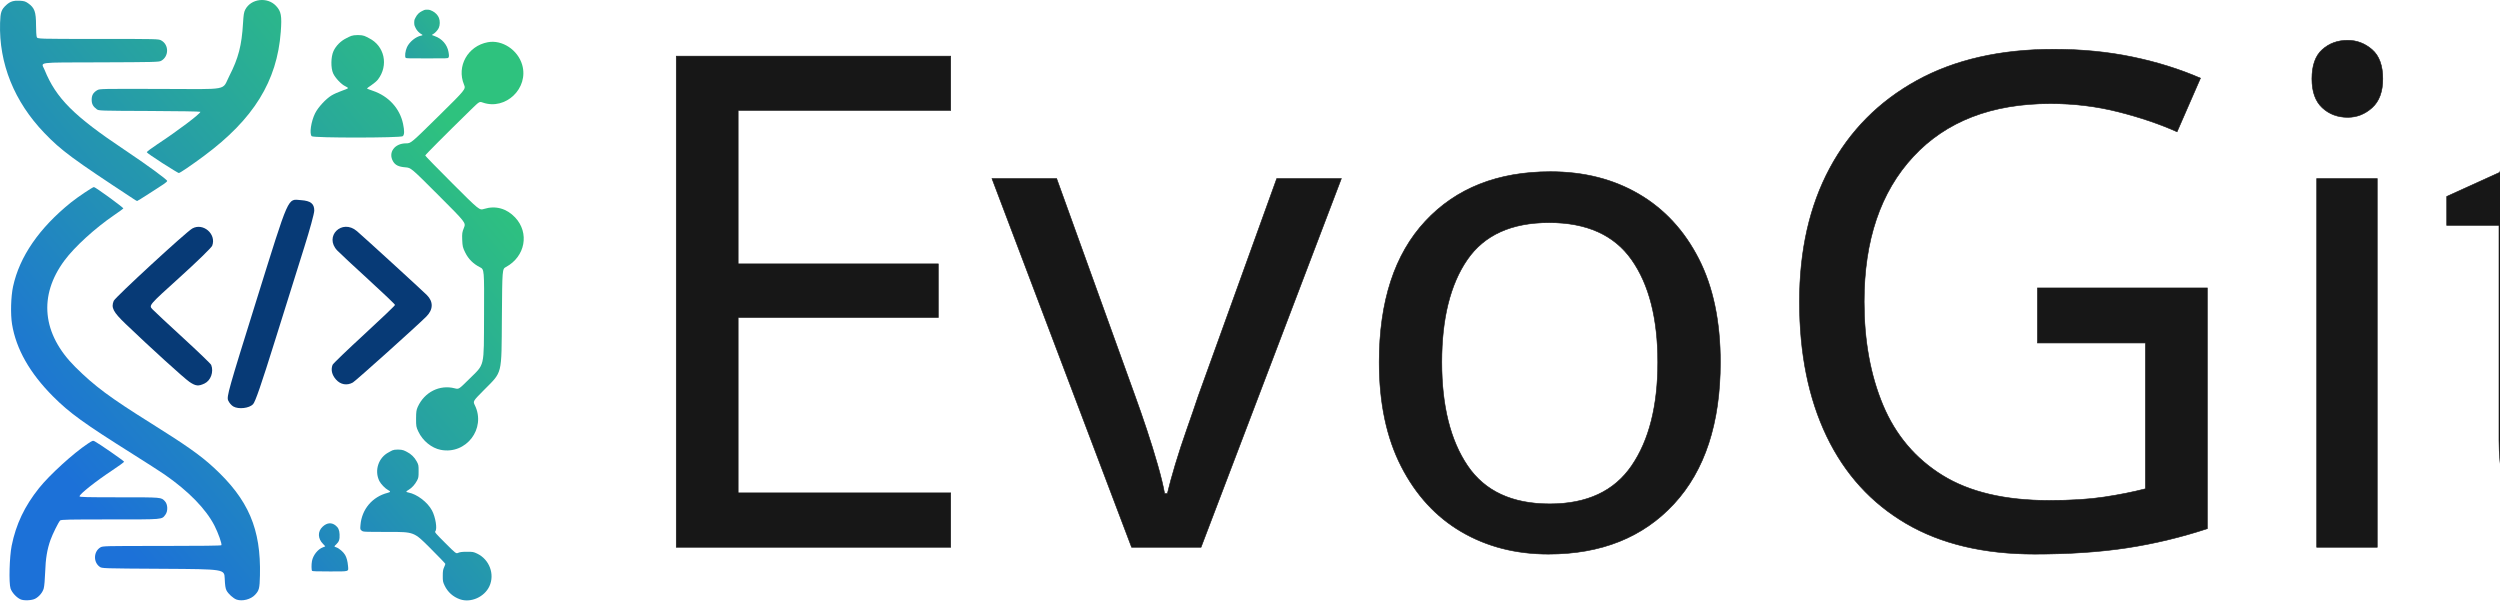
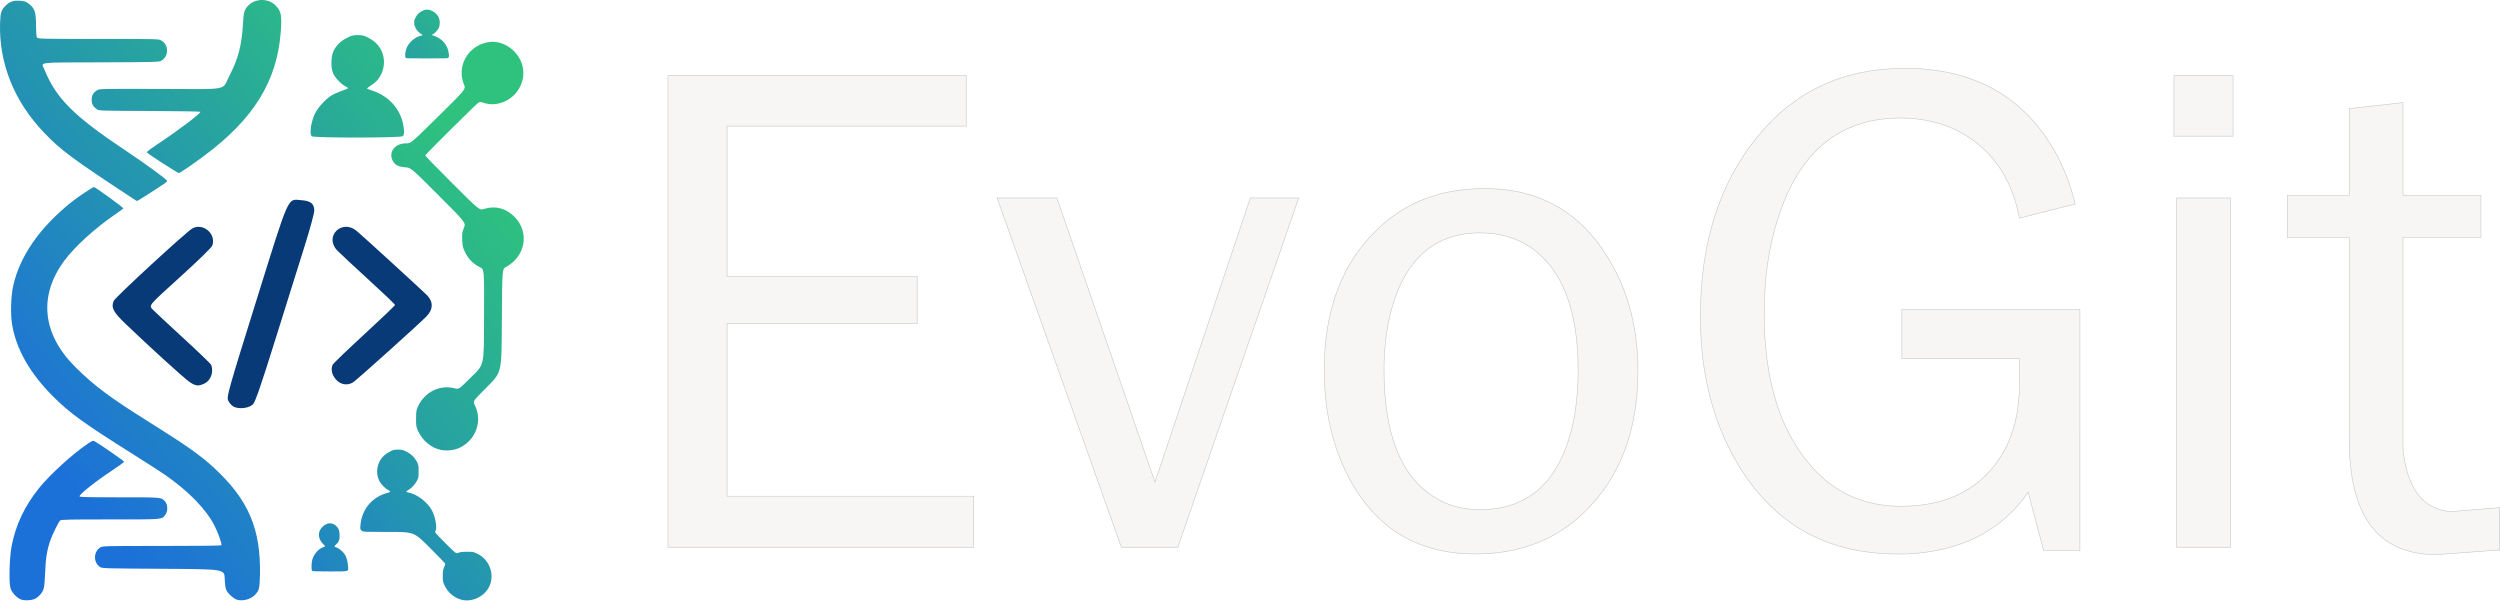
<svg xmlns="http://www.w3.org/2000/svg" xmlns:xlink="http://www.w3.org/1999/xlink" width="897.552mm" height="215.558mm" viewBox="0 0 897.552 215.558" version="1.1" id="svg1" xml:space="preserve">
  <defs id="defs1">
    <linearGradient id="linearGradient140">
      <stop style="stop-color:#2ec27e;stop-opacity:1;" offset="0" id="stop140" />
      <stop style="stop-color:#1c71d8;stop-opacity:1;" offset="1" id="stop141" />
    </linearGradient>
    <linearGradient xlink:href="#linearGradient140" id="linearGradient141" x1="179.967" y1="83.731" x2="31.692" y2="208.149" gradientUnits="userSpaceOnUse" />
    <linearGradient xlink:href="#linearGradient140" id="linearGradient152" gradientUnits="userSpaceOnUse" x1="179.967" y1="83.731" x2="31.692" y2="208.149" gradientTransform="matrix(0.7801371,0,0,0.7801371,52.70693,68.32751)" />
    <linearGradient xlink:href="#linearGradient140" id="linearGradient153" gradientUnits="userSpaceOnUse" x1="179.967" y1="83.731" x2="31.692" y2="208.149" gradientTransform="translate(-5.523301,3.357578)" />
    <linearGradient xlink:href="#linearGradient140" id="linearGradient154" gradientUnits="userSpaceOnUse" x1="179.967" y1="83.731" x2="31.692" y2="208.149" gradientTransform="translate(0.6592281,-26.55948)" />
    <linearGradient xlink:href="#linearGradient140" id="linearGradient155" gradientUnits="userSpaceOnUse" x1="179.967" y1="83.731" x2="31.692" y2="208.149" gradientTransform="matrix(0.4573089,0,0,0.4573089,88.19933,-15.52312)" />
    <linearGradient xlink:href="#linearGradient140" id="linearGradient160" gradientUnits="userSpaceOnUse" x1="179.967" y1="83.731" x2="31.692" y2="208.149" gradientTransform="matrix(0.6470191,0,0,0.6470191,95.19213,143.1722)" />
    <linearGradient xlink:href="#linearGradient140" id="linearGradient3" gradientUnits="userSpaceOnUse" x1="179.967" y1="83.731" x2="31.692" y2="208.149" />
    <linearGradient xlink:href="#linearGradient140" id="linearGradient4" gradientUnits="userSpaceOnUse" x1="179.967" y1="83.731" x2="31.692" y2="208.149" />
    <linearGradient xlink:href="#linearGradient140" id="linearGradient5" gradientUnits="userSpaceOnUse" x1="179.967" y1="83.731" x2="31.692" y2="208.149" />
  </defs>
  <g id="layer1" transform="translate(-9.049429,-38.17833)">
    <g id="g155" transform="matrix(1.826046,0,0,1.826046,-83.02816,-115.7459)" style="fill:#073a76;fill-opacity:1">
      <path style="fill:#073a76;fill-opacity:1" d="m 116.474,158.903 c -0.798,-0.909 -1.03,-1.916 -0.662,-2.876 0.087,-0.228 2.885,-2.922 6.218,-5.986 3.332,-3.064 6.059,-5.67 6.059,-5.791 0,-0.121 -2.351,-2.367 -5.226,-4.991 -2.874,-2.625 -5.629,-5.192 -6.121,-5.706 -2.669,-2.783 0.925,-6.33 3.863,-3.813 1.479,1.267 12.746,11.568 13.758,12.579 1.297,1.295 1.25,2.855 -0.129,4.225 -1.975,1.962 -13.873,12.641 -14.434,12.955 -1.161,0.65 -2.432,0.422 -3.325,-0.595 z" id="path148" />
      <path style="fill:#073a76;fill-opacity:1" d="m 87.669,159.375 c -1.037,-0.701 -7.794,-6.84 -12.548,-11.399 -2.451,-2.35 -2.888,-3.198 -2.337,-4.53 0.293,-0.708 14.219,-13.535 15.442,-14.224 2.131,-1.201 4.791,1.095 3.921,3.383 -0.141,0.371 -3.007,3.161 -6.369,6.199 -6.112,5.524 -6.112,5.524 -5.383,6.294 0.401,0.423 3.131,2.971 6.067,5.662 2.936,2.691 5.407,5.07 5.49,5.287 0.524,1.365 -0.089,3.064 -1.314,3.646 -1.208,0.573 -1.736,0.516 -2.97,-0.318 z" id="path147" />
      <path style="fill:#073a76;fill-opacity:1" d="m 96.308,164.219 c -0.38,-0.215 -0.842,-0.755 -1.026,-1.2 -0.312,-0.754 0.063,-2.083 5.511,-19.524 6.637,-21.247 6.104,-20.047 8.812,-19.851 1.904,0.138 2.608,0.694 2.608,2.058 0,0.535 -0.88,3.761 -1.957,7.169 -1.076,3.408 -3.648,11.614 -5.715,18.235 -2.746,8.796 -3.923,12.209 -4.37,12.67 -0.766,0.792 -2.828,1.027 -3.863,0.442 z" id="path145" />
    </g>
    <g id="g161">
      <path style="fill:url(#linearGradient3)" d="m 67.366,96.74 c -3.056,-1.956 -5.582,-3.71 -5.613,-3.898 -0.031,-0.188 1.711,-1.505 3.872,-2.927 7.188,-4.732 15.367,-10.902 15.367,-11.592 0,-0.129 -8.079,-0.263 -18.237,-0.302 -17.95,-0.07 -18.248,-0.08 -18.968,-0.617 -1.351,-1.009 -1.822,-1.893 -1.822,-3.423 0,-1.619 0.565,-2.589 1.994,-3.426 0.856,-0.501 1.488,-0.514 22.66,-0.449 25.332,0.077 22.014,0.701 24.763,-4.659 3.271,-6.378 4.456,-10.953 4.923,-19.005 0.171,-2.945 0.326,-3.902 0.776,-4.781 2.035,-3.974 7.932,-4.705 11.066,-1.372 1.853,1.971 2.138,3.537 1.704,9.345 -1.323,17.685 -9.759,31.319 -27.537,44.504 -4.596,3.409 -8.658,6.169 -9.07,6.163 -0.178,-0.003 -2.823,-1.605 -5.879,-3.561 z" id="path152" />
      <path style="fill:url(#linearGradient4)" d="M 57.576,109.985 C 34.926,95.104 31.07,92.258 24.991,85.935 14.158,74.665 8.636,60.952 9.074,46.405 c 0.116,-3.853 0.461,-4.832 2.279,-6.475 1.367,-1.235 2.601,-1.615 4.829,-1.49 1.495,0.084 2.017,0.244 2.948,0.898 2.345,1.648 2.856,3.072 2.858,7.969 8.1e-4,1.919 0.118,3.794 0.26,4.167 0.258,0.679 0.258,0.679 21.991,0.679 21.645,0 21.736,0.002 22.73,0.56 2.797,1.572 2.748,5.764 -0.086,7.315 -0.773,0.423 -2.483,0.465 -21.675,0.533 -23.788,0.084 -21.352,-0.244 -20.15,2.715 4.139,10.186 10.476,16.524 28.682,28.688 7.854,5.247 15.32,10.69 15.336,11.179 0.006,0.177 -0.615,0.727 -1.379,1.221 -0.764,0.494 -3.159,2.045 -5.323,3.448 -2.164,1.402 -4.009,2.544 -4.101,2.536 -0.092,-0.008 -0.405,-0.17 -0.696,-0.362 z" id="path151" />
      <path style="fill:url(#linearGradient154)" d="m 120.961,87.09 c -0.886,-0.886 -0.24,-5.275 1.209,-8.219 1.059,-2.151 3.868,-5.2 5.941,-6.447 0.846,-0.509 2.495,-1.247 3.663,-1.64 1.168,-0.393 2.159,-0.82 2.202,-0.949 0.043,-0.129 -0.401,-0.451 -0.987,-0.715 -1.367,-0.616 -3.577,-2.953 -4.321,-4.568 -0.902,-1.959 -0.84,-5.999 0.124,-8.056 0.9,-1.92 2.596,-3.616 4.6,-4.6 1.403,-0.689 1.91,-1.131 4.152,-1.131 2.213,0 2.627,0.447 3.946,1.094 5.623,2.761 7.152,9.755 3.251,14.869 -0.389,0.51 -1.438,1.416 -2.332,2.012 -0.893,0.596 -1.624,1.138 -1.624,1.204 0,0.066 0.958,0.442 2.129,0.836 5.62,1.89 9.678,6.32 10.835,11.828 0.537,2.557 0.511,3.917 -0.086,4.457 -0.72,0.652 -32.051,0.673 -32.702,0.022 z" id="path150" />
      <path style="fill:url(#linearGradient160);stroke-width:0.647" d="m 121.095,243.132 c -0.25,-0.25 -0.273,-2.304 -0.038,-3.54 0.394,-2.078 2.093,-4.224 3.872,-4.891 0.462,-0.173 0.863,-0.334 0.892,-0.357 0.029,-0.024 -0.331,-0.427 -0.8,-0.896 -1.863,-1.863 -2.034,-4.433 -0.117,-6.2 1.605,-1.479 3.202,-1.514 4.581,-0.457 1.001,0.768 1.404,1.64 1.477,3.2 0.087,1.863 -0.173,2.656 -1.189,3.617 -0.844,0.798 -0.844,0.798 0.017,1.084 1.004,0.334 2.548,1.662 3.161,2.72 0.552,0.953 0.91,2.31 1.046,3.969 0.173,2.108 0.679,1.957 -6.58,1.957 -4.529,0 -6.17,-0.053 -6.322,-0.205 z" id="path149" />
      <path style="fill:url(#linearGradient155);stroke-width:0.457" d="m 154.709,58.955 c -0.416,-0.416 -0.166,-2.499 0.463,-3.863 0.871,-1.888 3.18,-3.765 5.065,-4.117 0.64,-0.12 0.659,-0.251 0.077,-0.548 -0.732,-0.373 -1.647,-1.343 -2.022,-2.143 -0.288,-0.615 -0.533,-0.873 -0.533,-1.999 0,-1.147 0.24,-1.303 0.547,-1.928 0.468,-0.953 1.259,-1.727 2.235,-2.189 0.727,-0.344 0.833,-0.515 1.807,-0.516 0.989,-4.55e-4 1.265,0.167 1.994,0.526 1.003,0.494 1.908,1.449 2.292,2.417 0.428,1.079 0.402,2.623 -0.061,3.625 -0.369,0.799 -1.386,1.887 -2.118,2.265 -0.221,0.114 -0.373,0.235 -0.339,0.27 0.034,0.034 0.496,0.212 1.025,0.396 2.585,0.895 4.464,3.051 4.928,5.654 0.239,1.34 0.224,1.809 -0.064,2.098 -0.237,0.237 -0.403,0.242 -7.675,0.242 -6.596,0 -7.454,-0.021 -7.623,-0.19 z" id="path146" />
      <path style="fill:url(#linearGradient153)" d="m 167.279,199.682 c -3.275,-0.64 -6.457,-3.227 -8.016,-6.52 -0.797,-1.683 -0.846,-1.959 -0.834,-4.699 0.011,-2.429 0.111,-3.125 0.604,-4.21 2.423,-5.328 7.876,-8.062 13.281,-6.659 1.447,0.375 1.447,0.375 5.068,-3.212 5.826,-5.772 5.361,-3.798 5.451,-23.15 0.076,-16.329 0.076,-16.329 -1.466,-17.108 -2.4,-1.211 -4.137,-2.939 -5.279,-5.249 -0.894,-1.809 -0.998,-2.245 -1.091,-4.559 -0.093,-2.305 -0.031,-2.737 0.619,-4.362 0.722,-1.804 0.722,-1.804 -9.146,-11.674 -9.868,-9.87 -9.868,-9.87 -11.872,-10.027 -2.43,-0.19 -3.653,-0.784 -4.447,-2.162 -1.825,-3.166 0.563,-6.449 4.69,-6.449 1.738,0 1.738,0 11.606,-9.723 9.868,-9.723 9.868,-9.723 9.197,-11.346 -2.739,-6.62 1.347,-13.899 8.556,-15.239 5.136,-0.955 10.762,2.748 12.321,8.109 2.446,8.414 -5.945,16.443 -14.161,13.55 -1.191,-0.419 -1.191,-0.419 -4.366,2.682 -8.896,8.689 -16.272,16.094 -16.272,16.335 0,0.149 4.376,4.641 9.724,9.983 9.724,9.711 9.724,9.711 11.401,9.189 4.092,-1.274 8.075,-0.181 11.136,3.055 5.231,5.531 3.655,14.062 -3.289,17.804 -1.323,0.713 -1.323,0.713 -1.455,17.91 -0.164,21.356 0.317,19.42 -6.564,26.383 -3.849,3.895 -3.849,3.895 -3.142,5.338 4.101,8.374 -3.111,17.795 -12.255,16.009 z" id="path143" />
      <path style="fill:url(#linearGradient152);stroke-width:0.78" d="m 174.2,253.337 c -2.478,-0.857 -4.414,-2.589 -5.532,-4.949 -0.604,-1.275 -0.657,-1.556 -0.653,-3.452 0.003,-1.691 0.087,-2.246 0.464,-3.071 0.253,-0.554 0.46,-1.113 0.46,-1.243 0,-0.13 -2.535,-2.766 -5.633,-5.856 -5.633,-5.62 -5.633,-5.62 -14.731,-5.62 -9.028,0 -9.102,-0.003 -9.668,-0.449 -0.559,-0.44 -0.568,-0.48 -0.438,-2.035 0.473,-5.671 4.255,-10.139 9.777,-11.551 1.079,-0.276 1.102,-0.497 0.103,-1.013 -0.99,-0.512 -2.574,-2.156 -3.103,-3.22 -1.869,-3.762 -0.331,-8.444 3.394,-10.33 1.108,-0.561 1.281,-0.968 3.274,-0.967 1.854,0.002 2.406,0.43 3.239,0.843 1.461,0.724 2.69,1.914 3.479,3.37 0.684,1.261 0.707,1.381 0.707,3.575 0,2.085 -0.047,2.36 -0.575,3.362 -0.737,1.398 -1.836,2.611 -2.968,3.275 -1.095,0.642 -1.116,0.811 -0.12,0.996 3.084,0.574 6.883,3.466 8.468,6.448 1.279,2.405 1.951,6.64 1.189,7.483 -0.273,0.301 0.085,0.722 3.57,4.203 3.873,3.869 3.873,3.869 4.689,3.508 0.611,-0.27 1.388,-0.363 3.087,-0.368 2.136,-0.007 2.354,0.032 3.669,0.655 4.396,2.082 6.395,7.381 4.416,11.705 -1.773,3.872 -6.667,6.051 -10.564,4.703 z" id="path142" />
      <path style="fill:url(#linearGradient5)" d="m 94.014,253.448 c -1.183,-0.401 -3.058,-2.099 -3.659,-3.314 -0.371,-0.751 -0.527,-1.819 -0.629,-4.306 -0.135,-3.307 -0.135,-3.307 -22.096,-3.44 -21.96,-0.132 -21.96,-0.132 -22.788,-0.722 -2.343,-1.671 -2.218,-5.46 0.23,-6.952 0.841,-0.513 1.375,-0.526 22.08,-0.527 14.194,-6.6e-4 21.273,-0.091 21.385,-0.272 0.262,-0.423 -1.136,-4.379 -2.468,-6.982 -3.088,-6.038 -9.401,-12.499 -18.041,-18.463 -1.382,-0.954 -6.443,-4.206 -11.245,-7.227 -17.654,-11.103 -22.794,-14.82 -28.707,-20.757 -8.339,-8.372 -13.235,-16.997 -14.696,-25.886 -0.592,-3.602 -0.425,-9.936 0.357,-13.547 2.333,-10.768 9.387,-21.002 20.821,-30.211 2.321,-1.87 7.748,-5.508 8.214,-5.508 0.527,0 10.723,7.427 10.56,7.692 -0.078,0.126 -1.558,1.197 -3.289,2.38 -6.891,4.708 -14.168,11.345 -17.822,16.255 -9.438,12.682 -8.044,26.446 3.879,38.29 6.946,6.899 12.36,10.923 27.165,20.185 12.618,7.894 17.762,11.529 22.519,15.911 12.477,11.495 16.99,22.026 16.593,38.723 -0.112,4.704 -0.279,5.362 -1.77,6.97 -1.5,1.617 -4.54,2.405 -6.594,1.71 z" id="path141" />
      <path style="fill:url(#linearGradient141)" d="m 16.434,253.361 c -1.471,-0.661 -3.112,-2.445 -3.599,-3.912 -0.648,-1.951 -0.399,-11.355 0.407,-15.363 1.544,-7.681 4.634,-14.182 9.822,-20.67 3.79,-4.739 12.265,-12.466 17.47,-15.927 1.741,-1.158 1.877,-1.203 2.544,-0.85 1.577,0.834 10.53,7.046 10.53,7.305 0,0.154 -1.845,1.501 -4.101,2.994 -6.104,4.039 -11.906,8.637 -11.906,9.435 0,0.286 2.619,0.35 14.301,0.35 15.452,0 14.998,-0.04 16.374,1.434 1.024,1.096 1.109,3.548 0.167,4.784 -1.378,1.806 -0.383,1.72 -19.83,1.72 -14.947,0 -17.646,0.057 -17.97,0.381 -0.591,0.591 -2.698,4.832 -3.459,6.963 -1.205,3.374 -1.758,6.714 -1.917,11.574 -0.083,2.542 -0.307,5.081 -0.515,5.84 -0.4,1.459 -1.671,2.984 -3.103,3.725 -1.2,0.621 -4.054,0.74 -5.215,0.218 z" id="path139" />
    </g>
-     <text xml:space="preserve" style="font-style:normal;font-variant:normal;font-weight:500;font-stretch:normal;font-size:246.944px;font-family:'WenQuanYi Zen Hei';-inkscape-font-specification:'WenQuanYi Zen Hei, Medium';font-variant-ligatures:normal;font-variant-caps:normal;font-variant-numeric:normal;font-variant-east-asian:normal;text-align:start;writing-mode:lr-tb;direction:ltr;text-anchor:start;opacity:0.91;fill:#000000;fill-opacity:1;stroke:#000000;stroke-width:0.204;stroke-dasharray:none;stroke-opacity:1;paint-order:markers fill stroke" x="227.886" y="234.649" id="text1">
-       <tspan style="font-style:normal;font-variant:normal;font-weight:500;font-stretch:normal;font-size:246.944px;font-family:'WenQuanYi Zen Hei';-inkscape-font-specification:'WenQuanYi Zen Hei, Medium';font-variant-ligatures:normal;font-variant-caps:normal;font-variant-numeric:normal;font-variant-east-asian:normal;fill:#000000;fill-opacity:1;stroke:#000000;stroke-width:0.204;stroke-dasharray:none;stroke-opacity:1;paint-order:markers fill stroke" x="227.886" y="234.649" id="tspan2">EvoGit</tspan>
-     </text>
+     <path d="M 358.592,234.649 H 248.866 V 65.358 H 355.94 V 83.444 h -85.852 v 54.019 h 68.247 v 16.881 h -68.247 v 61.977 h 88.504 z M 475.312,109.248 431.904,234.649 H 411.647 L 367.033,109.248 h 21.463 l 35.209,102.009 34.244,-102.009 z m 121.784,61.977 q 0,32.074 -19.051,50.643 -15.434,15.193 -39.308,15.193 -31.109,0 -45.579,-27.733 -8.682,-16.64 -8.682,-38.344 0,-32.556 19.534,-50.884 14.952,-14.228 38.103,-14.228 29.903,0 45.096,26.286 9.887,16.881 9.887,39.067 z m -21.463,-0.241 q 0,-32.074 -16.881,-43.89 -7.717,-5.305 -18.328,-5.305 -24.598,0 -32.074,28.456 -2.412,9.646 -2.412,20.739 0,34.727 18.328,45.82 6.752,4.341 16.157,4.341 26.768,0 33.521,-31.591 1.688,-8.682 1.688,-18.569 z m 180.144,64.871 h -13.022 l -5.547,-20.981 q -14.469,20.981 -43.89,22.186 -1.688,0 -3.135,0 -38.103,0 -57.395,-32.556 -13.264,-22.428 -13.264,-52.813 0,-39.067 20.257,-64.148 20.016,-24.839 53.054,-24.839 37.62,0 54.501,30.868 4.341,7.958 6.752,17.846 l -20.016,5.064 q -4.341,-22.669 -23.151,-31.833 -8.923,-4.1 -19.534,-4.1 -32.797,0 -44.132,36.415 -4.823,14.952 -4.823,33.762 0,35.209 16.399,54.26 12.54,14.952 32.797,14.952 25.321,0 36.656,-19.293 5.788,-10.37 5.788,-24.357 v -9.405 h -42.202 v -17.604 h 63.906 z M 810.76,87.062 H 789.538 V 65.358 h 21.222 z m -0.965,147.588 h -19.293 V 109.248 h 19.293 z m 96.704,0.965 -22.669,1.688 q -31.35,0 -31.35,-41.238 V 123.476 H 830.294 V 108.284 H 852.48 V 77.174 l 19.293,-2.17 v 33.28 h 27.974 V 123.476 H 871.773 v 75.964 q 2.17,21.222 17.122,22.428 0,0 17.604,-1.447 z" id="text1" style="font-weight:500;font-size:246.944px;font-family:'WenQuanYi Zen Hei';-inkscape-font-specification:'WenQuanYi Zen Hei, Medium';opacity:0.91;stroke:#c0bfbc;stroke-width:0.204;paint-order:markers fill stroke;fill:#f6f5f4;fill-opacity:1;stroke-opacity:1" aria-label="EvoGit" />
  </g>
</svg>
